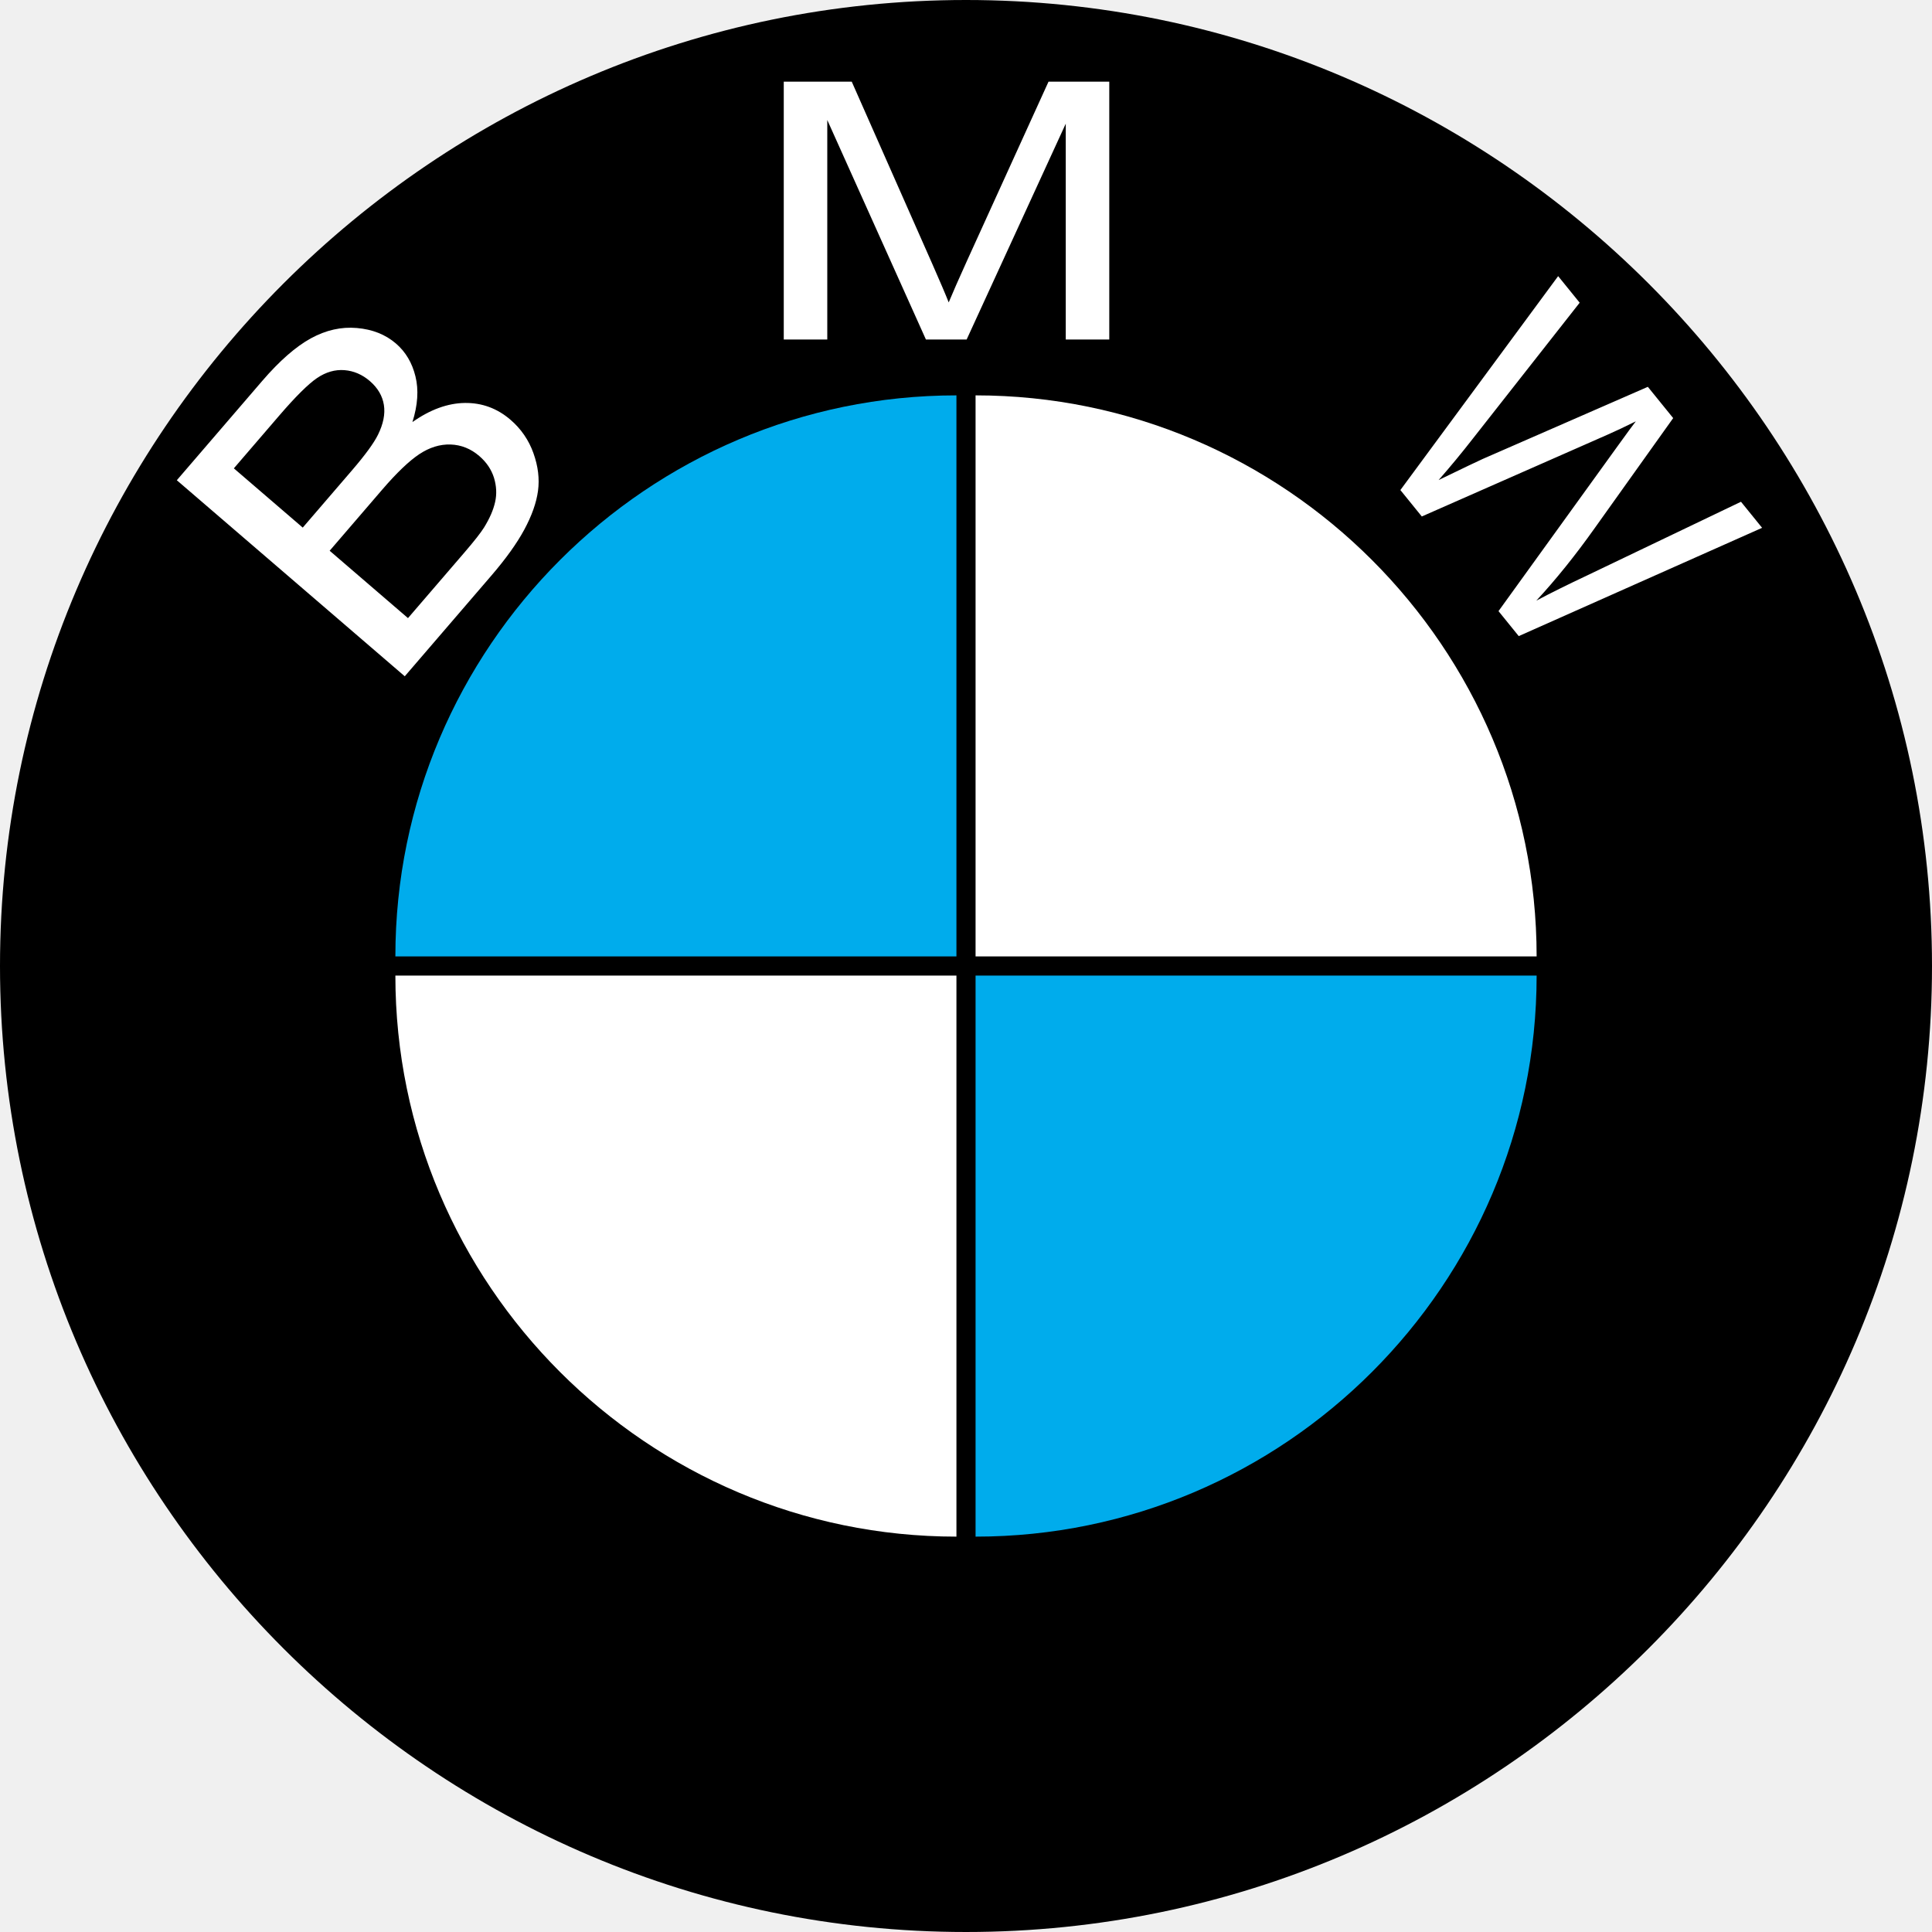
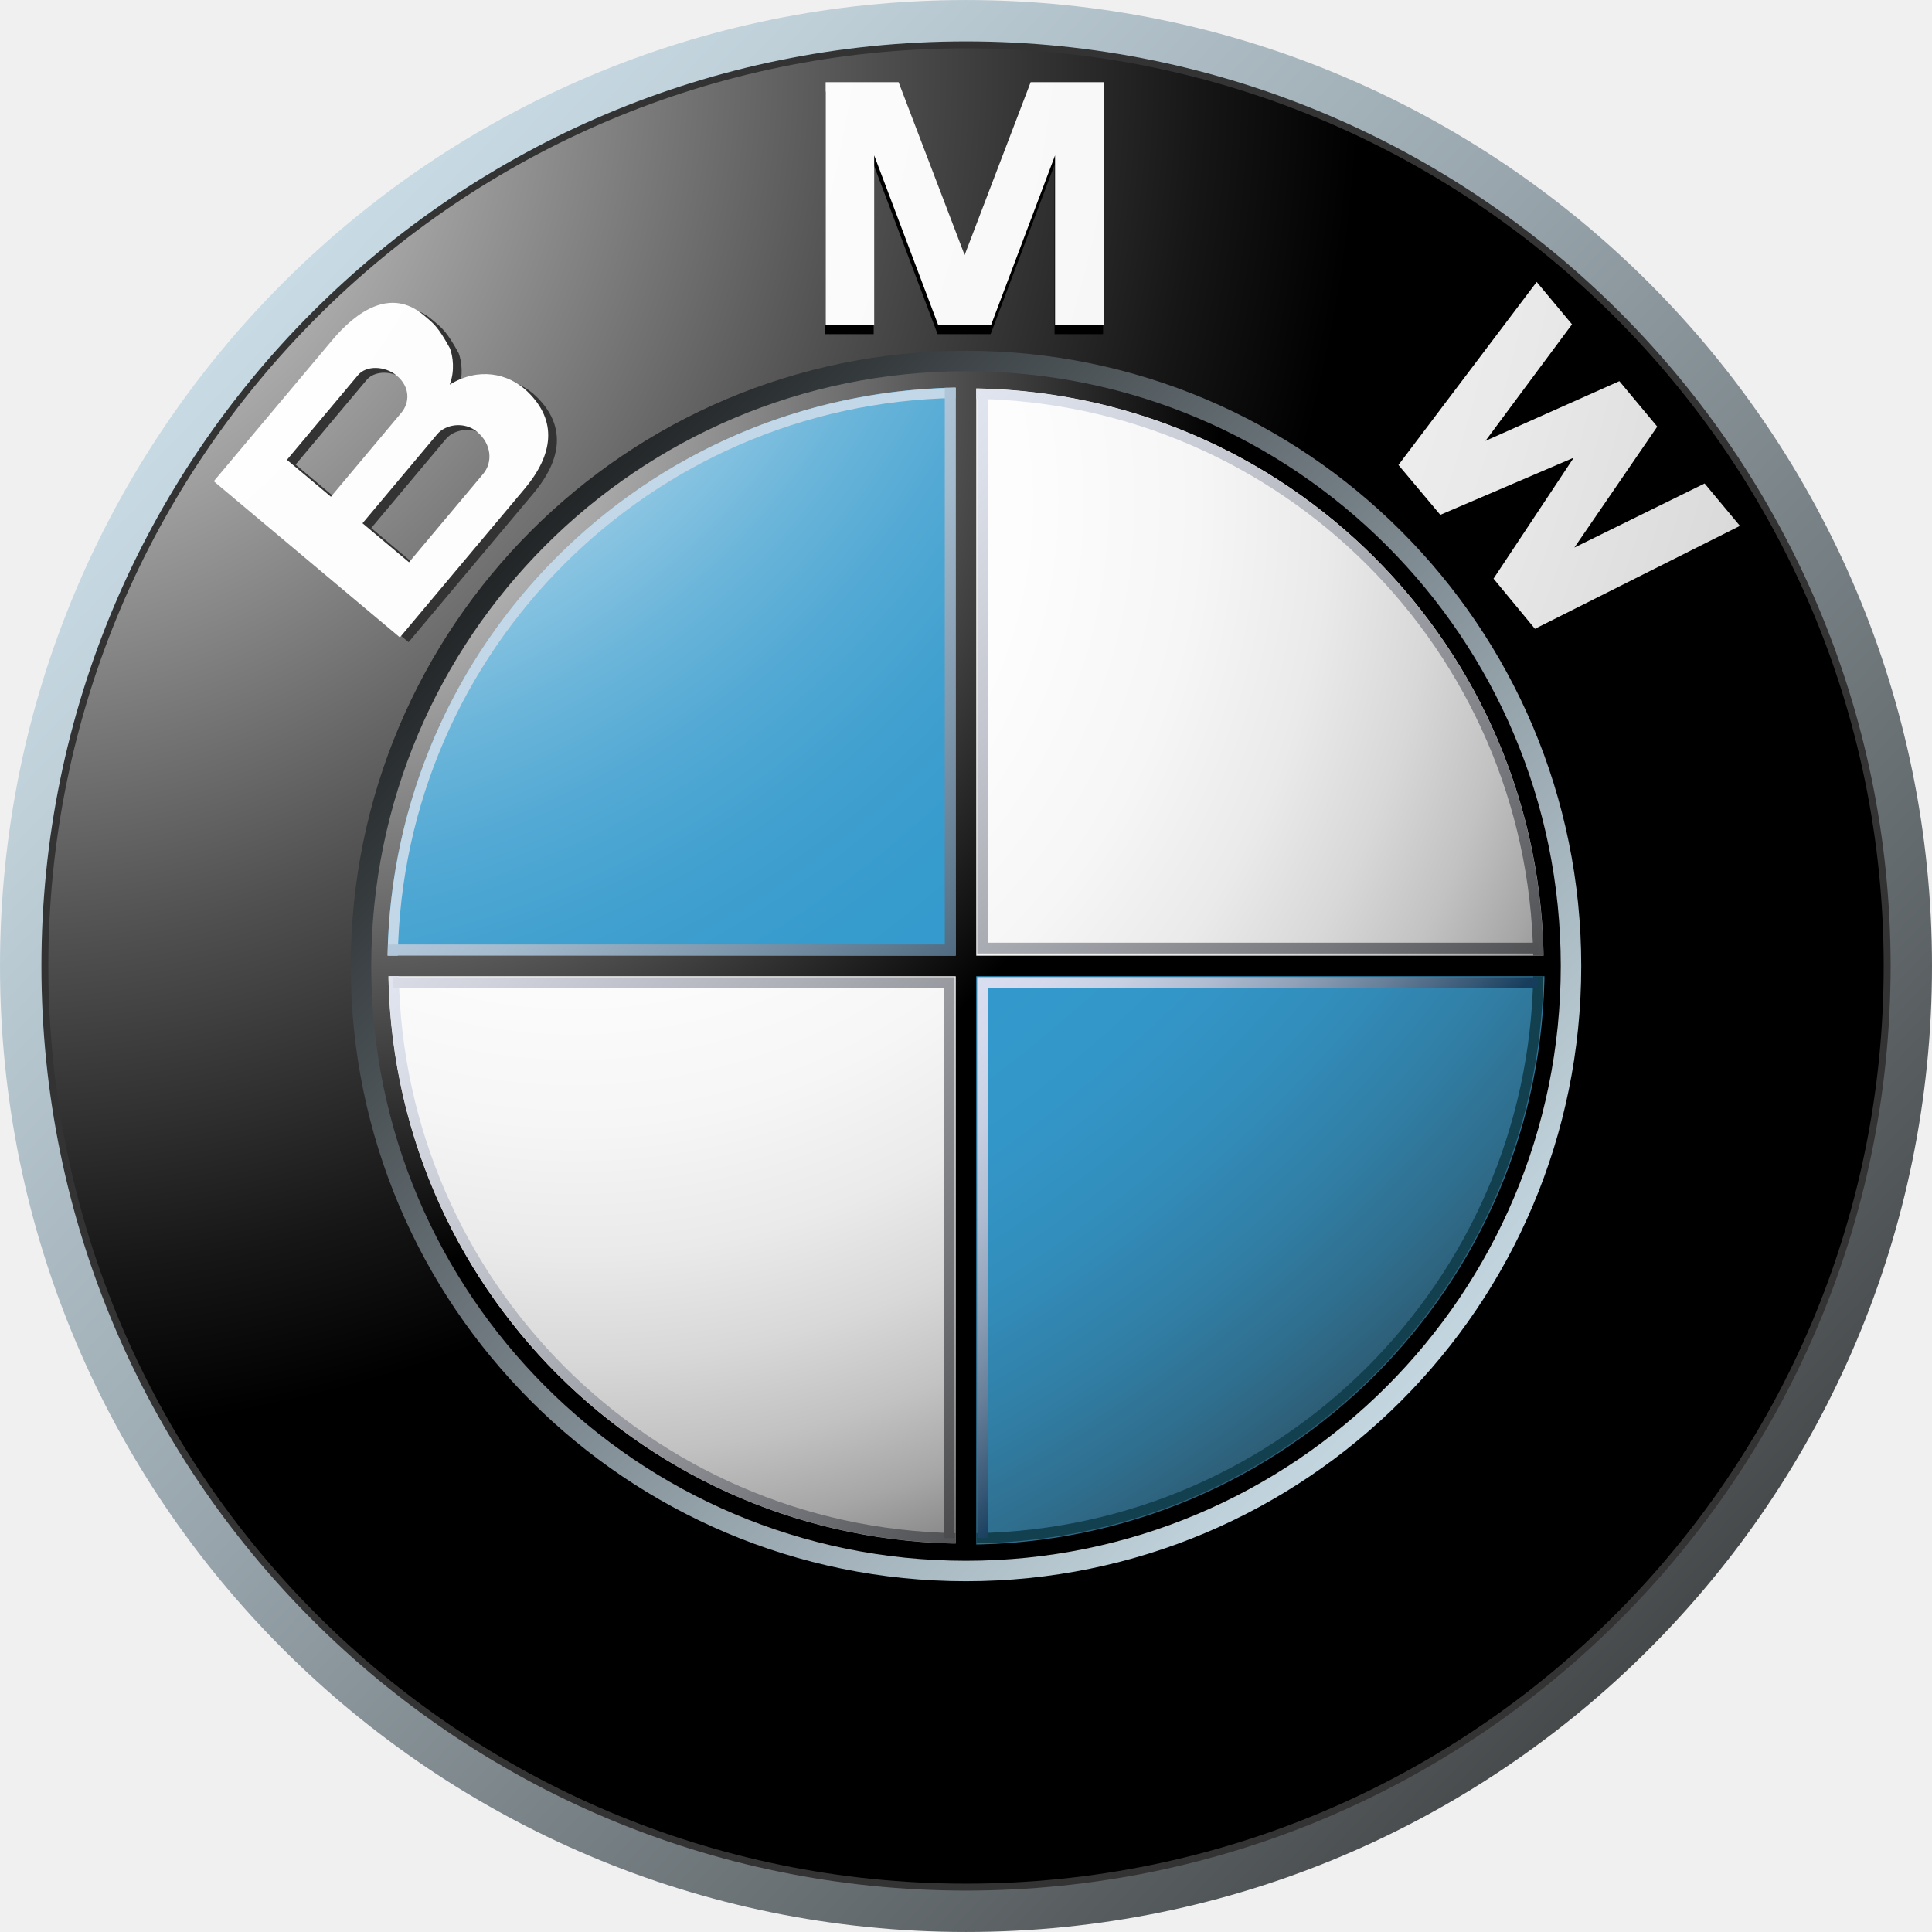
- <svg xmlns="http://www.w3.org/2000/svg" width="2500" height="2500" viewBox="0 0 439.543 439.543">
-   <path d="M219.772 0c121.046 0 219.771 98.725 219.771 219.771 0 121.047-98.725 219.771-219.771 219.771S0 340.818 0 219.771C0 98.725 98.726 0 219.772 0z" fill-rule="evenodd" clip-rule="evenodd" />
-   <path d="M92.087 153.86l-51.859-44.604 19.419-22.578c3.952-4.594 7.651-7.821 11.075-9.701 3.446-1.883 6.932-2.664 10.467-2.353 3.521.301 6.491 1.466 8.882 3.522 2.209 1.9 3.695 4.397 4.446 7.48.765 3.069.526 6.545-.687 10.398 4.049-2.852 8.017-4.289 11.912-4.349 3.908-.05 7.371 1.223 10.39 3.819a17.765 17.765 0 0 1 5.233 7.618c1.064 2.986 1.404 5.839 1.034 8.566-.37 2.727-1.417 5.653-3.102 8.784-1.686 3.132-4.178 6.617-7.479 10.455L92.087 153.86zm-23.21-33.828l11.19-13.01c3.024-3.517 4.999-6.228 5.926-8.111 1.214-2.463 1.671-4.728 1.343-6.789-.329-2.06-1.392-3.876-3.204-5.435-1.714-1.475-3.645-2.307-5.769-2.476-2.146-.165-4.221.438-6.221 1.788-2.012 1.364-4.88 4.208-8.604 8.537l-10.335 12.017 15.674 13.479zm23.943 20.593l12.877-14.971c2.216-2.577 3.686-4.457 4.42-5.63 1.288-2.083 2.13-4.016 2.526-5.818.409-1.794.311-3.633-.258-5.511-.593-1.875-1.693-3.527-3.347-4.95-1.931-1.662-4.104-2.532-6.529-2.618-2.412-.077-4.788.657-7.127 2.205-2.313 1.542-5.133 4.234-8.422 8.058l-11.961 13.907 17.821 15.328zM178.311 77.237v-58.66h15.465l18.357 41.533c1.698 3.866 2.945 6.761 3.704 8.687.885-2.131 2.258-5.273 4.136-9.41l18.573-40.81h13.821v58.66h-9.9v-49.1l-22.548 49.1h-9.268l-22.44-49.934v49.934h-9.9zM318.596 111.49l35.893-48.668 4.898 6.045-24.308 30.931a207.258 207.258 0 0 1-7.785 9.418c5.783-2.797 9.116-4.398 10.036-4.801l37.566-16.409 5.764 7.113-17.85 25.027c-4.413 6.22-8.847 11.721-13.285 16.503 3.323-1.765 7.231-3.695 11.686-5.795l34.874-16.701 4.806 5.93-55.367 24.636-4.604-5.683 27.037-37.454c2.263-3.139 3.663-5.046 4.202-5.723-2.466 1.223-4.596 2.228-6.396 3.017l-42.294 18.626-4.873-6.012z" fill="#fff" />
-   <path d="M349.594 221.948c0 70.306-57.34 127.646-127.646 127.646V221.948h127.646z" fill-rule="evenodd" clip-rule="evenodd" fill="#00acec" />
-   <path d="M349.594 217.595c0-70.305-57.34-127.646-127.646-127.646v127.646h127.646z" fill-rule="evenodd" clip-rule="evenodd" fill="#fff" />
-   <path d="M89.95 217.595c0-70.305 57.34-127.646 127.646-127.646v127.646H89.95z" fill-rule="evenodd" clip-rule="evenodd" fill="#00acec" />
-   <path d="M89.95 221.948c0 70.306 57.34 127.646 127.646 127.646V221.948H89.95z" fill-rule="evenodd" clip-rule="evenodd" fill="#fff" />
+ <svg xmlns="http://www.w3.org/2000/svg" xmlns:xlink="http://www.w3.org/1999/xlink" height="2500" viewBox="0 0 1013.718 1013.696" width="2500">
+   <linearGradient id="e" gradientUnits="userSpaceOnUse" x1="-74.197" x2="1001.25" y1="-54.648" y2="984.588">
+     <stop offset="0" stop-color="#dff4ff" />
+     <stop offset=".098" stop-color="#d6eaf5" />
+     <stop offset=".268" stop-color="#bfd0d9" />
+     <stop offset=".488" stop-color="#98a5ac" />
+     <stop offset=".747" stop-color="#646b6e" />
+     <stop offset="1" stop-color="#2b2b2b" />
+   </linearGradient>
+   <radialGradient id="f" cx="-6.317" cy="33.522" gradientUnits="userSpaceOnUse" r="720.108">
+     <stop offset="0" stop-color="#fff" />
+     <stop offset=".306" stop-color="#a8a8a8" />
+     <stop offset=".646" stop-color="#4f4f4f" />
+     <stop offset=".885" stop-color="#161616" />
+     <stop offset="1" />
+   </radialGradient>
+   <linearGradient id="g" gradientTransform="rotate(180 465.488 584.653)" gradientUnits="userSpaceOnUse" x1="54.041" x2="738.989" y1="304.847" y2="966.733">
+     <stop offset="0" stop-color="#dff4ff" />
+     <stop offset=".086" stop-color="#d6eaf5" />
+     <stop offset=".233" stop-color="#bed0d9" />
+     <stop offset=".424" stop-color="#96a4ac" />
+     <stop offset=".652" stop-color="#5f686d" />
+     <stop offset=".907" stop-color="#1a1d1e" />
+     <stop offset="1" />
+   </linearGradient>
+   <linearGradient id="a">
+     <stop offset="0" stop-color="#fff" />
+     <stop offset=".31" stop-color="#fdfdfd" />
+     <stop offset=".451" stop-color="#f6f6f6" />
+     <stop offset=".557" stop-color="#e9e9e9" />
+     <stop offset=".646" stop-color="#d7d7d7" />
+     <stop offset=".724" stop-color="#bfbfbf" />
+     <stop offset=".794" stop-color="#a2a2a2" />
+     <stop offset=".859" stop-color="gray" />
+     <stop offset=".92" stop-color="#575757" />
+     <stop offset=".975" stop-color="#2b2b2b" />
+     <stop offset="1" stop-color="#141414" />
+   </linearGradient>
+   <radialGradient id="h" cx="-135.647" cy="-39.812" gradientUnits="userSpaceOnUse" r="1730.313" xlink:href="#a" />
+   <radialGradient id="i" cx="-135.723" cy="-39.812" gradientUnits="userSpaceOnUse" r="1730.461" xlink:href="#a" />
+   <radialGradient id="j" cx="-135.817" cy="-40.32" gradientUnits="userSpaceOnUse" r="1731.787" xlink:href="#a" />
+   <linearGradient id="b">
+     <stop offset="0" stop-color="#e6e6e6" />
+     <stop offset=".104" stop-color="#d6d6d6" />
+     <stop offset=".307" stop-color="#adadad" />
+     <stop offset=".588" stop-color="#6c6c6c" />
+     <stop offset=".933" stop-color="#121212" />
+     <stop offset="1" />
+   </linearGradient>
+   <radialGradient id="k" cx="174.253" cy="200.075" gradientUnits="userSpaceOnUse" r="466.718" xlink:href="#b" />
+   <radialGradient id="l" cx="301.906" cy="262.848" gradientUnits="userSpaceOnUse" r="678.742">
+     <stop offset="0" stop-color="#fff" />
+     <stop offset=".344" stop-color="#fdfdfd" />
+     <stop offset=".481" stop-color="#f6f6f6" />
+     <stop offset=".582" stop-color="#eaeaea" />
+     <stop offset=".665" stop-color="#d8d8d8" />
+     <stop offset=".737" stop-color="#c2c2c2" />
+     <stop offset=".802" stop-color="#a6a6a6" />
+     <stop offset=".86" stop-color="#848484" />
+     <stop offset=".913" stop-color="#5f5f5f" />
+     <stop offset=".949" stop-color="#404040" />
+     <stop offset=".957" stop-color="#404040" />
+     <stop offset="1" stop-color="#404040" />
+     <stop offset="1" />
+   </radialGradient>
+   <linearGradient id="c">
+     <stop offset=".169" stop-color="#fff" />
+     <stop offset=".196" stop-color="#e0eff7" />
+     <stop offset=".241" stop-color="#b2d9ec" />
+     <stop offset=".287" stop-color="#8bc5e2" />
+     <stop offset=".335" stop-color="#6bb5da" />
+     <stop offset=".384" stop-color="#52a9d4" />
+     <stop offset=".436" stop-color="#41a0cf" />
+     <stop offset=".491" stop-color="#369bcd" />
+     <stop offset=".556" stop-color="#39c" />
+     <stop offset=".606" stop-color="#3396c8" />
+     <stop offset=".655" stop-color="#328ebc" />
+     <stop offset=".705" stop-color="#3180a8" />
+     <stop offset=".754" stop-color="#2f6d8c" />
+     <stop offset=".803" stop-color="#2d5468" />
+     <stop offset=".851" stop-color="#2a373d" />
+     <stop offset=".871" stop-color="#292929" />
+   </linearGradient>
+   <radialGradient id="m" cx="102.618" cy="5.56" gradientUnits="userSpaceOnUse" r="1202.06" xlink:href="#c" />
+   <radialGradient id="n" cx="102.618" cy="5.551" gradientUnits="userSpaceOnUse" r="1202.037" xlink:href="#c" />
+   <radialGradient id="o" cx="180.627" cy="205.954" gradientUnits="userSpaceOnUse" r="457.773" xlink:href="#b" />
+   <linearGradient id="d">
+     <stop offset="0" stop-color="#f0f4ff" />
+     <stop offset=".109" stop-color="#ebeff9" />
+     <stop offset=".247" stop-color="#dce0ea" />
+     <stop offset=".403" stop-color="#c4c7cf" />
+     <stop offset=".57" stop-color="#a2a4ab" />
+     <stop offset=".747" stop-color="#76777c" />
+     <stop offset=".929" stop-color="#414243" />
+     <stop offset="1" stop-color="#2b2b2b" />
+   </linearGradient>
+   <linearGradient id="p" gradientUnits="userSpaceOnUse" x1="446.835" x2="893.254" xlink:href="#d" y1="91.655" y2="523.042" />
+   <linearGradient id="q" gradientUnits="userSpaceOnUse" x1="84.488" x2="530.914" xlink:href="#d" y1="455.87" y2="887.265" />
+   <linearGradient id="r" gradientUnits="userSpaceOnUse" x1="300.459" x2="531.948" y1="302.041" y2="525.736">
+     <stop offset="0" stop-color="#c2d7e8" />
+     <stop offset=".134" stop-color="#bacfe1" />
+     <stop offset=".343" stop-color="#a4bacd" />
+     <stop offset=".6" stop-color="#8098ac" />
+     <stop offset=".894" stop-color="#4e697f" />
+     <stop offset="1" stop-color="#3a566d" />
+   </linearGradient>
+   <linearGradient id="s" gradientUnits="userSpaceOnUse" x1="184.524" x2="626.457" y1="356.854" y2="783.908">
+     <stop offset="0" stop-color="#f0f4ff" />
+     <stop offset=".097" stop-color="#e8ebf6" />
+     <stop offset=".257" stop-color="#d1d4dd" />
+     <stop offset=".459" stop-color="#abaeb5" />
+     <stop offset=".695" stop-color="#78797d" />
+     <stop offset=".958" stop-color="#363637" />
+     <stop offset="1" stop-color="#2b2b2b" />
+   </linearGradient>
+   <linearGradient id="t" gradientUnits="userSpaceOnUse" x1="510.257" x2="665.275" y1="515.267" y2="665.066">
+     <stop offset="0" stop-color="#d9def0" />
+     <stop offset=".123" stop-color="#d4daec" />
+     <stop offset=".263" stop-color="#c7cfe2" />
+     <stop offset=".411" stop-color="#b0bcd1" />
+     <stop offset=".566" stop-color="#90a1b8" />
+     <stop offset=".725" stop-color="#677f99" />
+     <stop offset=".885" stop-color="#355674" />
+     <stop offset=".972" stop-color="#173d5d" />
+   </linearGradient>
+   <linearGradient id="u" gradientUnits="userSpaceOnUse" x1="351.678" x2="793.132" xlink:href="#d" y1="194.776" y2="621.366" />
+   <path d="M506.86 0C226.94 0 0 226.918 0 506.848c0 279.926 226.94 506.848 506.86 506.848 279.94 0 506.857-226.922 506.857-506.848C1013.718 226.918 786.801 0 506.86 0zm0 988.352c-265.939 0-481.495-215.574-481.495-481.504 0-265.927 215.556-481.512 481.495-481.512 265.937 0 481.511 215.584 481.511 481.512 0 265.93-215.574 481.504-481.511 481.504z" fill="url(#e)" />
+   <path d="M992.003 506.848c0 267.914-217.227 485.133-485.143 485.133-267.919 0-485.123-217.219-485.123-485.133 0-267.929 217.204-485.133 485.123-485.133 267.916 0 485.143 217.204 485.143 485.133z" fill="#333" />
+   <path d="M988.371 506.848c0 265.93-215.574 481.504-481.511 481.504-265.939 0-481.495-215.574-481.495-481.504 0-265.927 215.556-481.512 481.495-481.512 265.937 0 481.511 215.585 481.511 481.512z" fill="url(#f)" />
+   <path d="M829.676 506.848c0 178.28-144.53 322.803-322.815 322.803-178.289 0-322.819-144.522-322.819-322.803 0-178.289 144.53-322.816 322.819-322.816 178.285 0 322.815 144.528 322.815 322.816z" fill="url(#g)" />
+   <path d="M519.79 175.308l33.534-88.877v88.877h25.468V48.021h-38.274l-34.814 91.136h.331l-34.812-91.136h-38.276v127.287h25.469V86.431l33.533 88.877zM869.313 232.384l-43.515 63.447 68.348-33.615 18.538 22.231-107.569 54.012-21.736-26.315 41.698-62.869-.247-.31-69.357 29.686-21.984-26.138 72.532-96.044 18.542 22.243-45.417 61.159 70.287-31.349z" />
+   <path d="M281.427 208.068c-10.251-9.951-26.069-12.951-40.939-3.733 2.847-7.363 1.691-14.858.186-19.015-6.414-11.662-8.662-13.137-13.899-17.561-17.097-14.324-35.082-2.093-47.93 13.219l-62.116 74.028 97.651 81.925 65.5-78.047c14.971-17.838 17.282-35.523 1.547-50.816zm-126.321 35.7l37.311-44.464c4.33-5.146 14.106-4.94 20.375.341 6.908 5.795 6.928 14.002 2.289 19.54l-36.896 43.95zm102.934 7.393l-38.896 46.353-24.355-20.47 39.185-46.711c4.434-5.281 14.313-6.817 20.974-1.229 7.505 6.312 8.247 15.912 3.092 22.057z" fill="#333" />
+   <path d="M520.06 170.39l33.532-88.875v88.875h25.471V43.103h-38.279l-34.811 91.133h.33l-34.812-91.133h-38.279V170.39h25.471V81.515l33.535 88.875z" fill="url(#h)" />
+   <path d="M869.563 223.844l-43.496 63.449 68.346-33.626 18.521 22.242-107.554 54.012-21.735-26.325 41.7-62.861-.245-.319-69.38 29.698-21.961-26.151 72.532-96.033 18.539 22.234-45.411 61.158 70.261-31.337z" fill="url(#i)" />
+   <path d="M276.868 205.563c-10.23-9.951-26.069-12.953-40.916-3.743 2.824-7.364 1.67-14.86.166-18.996-6.415-11.682-8.642-13.137-13.923-17.57-17.096-14.333-35.059-2.095-47.887 13.231l-62.139 74.016 97.653 81.926 65.499-78.059c14.953-17.839 17.282-35.512 1.547-50.805zm-126.317 35.698l37.307-44.453c4.312-5.155 14.086-4.949 20.376.319 6.909 5.806 6.93 14.023 2.268 19.54l-36.873 43.959zm102.952 7.393l-38.896 46.352-24.398-20.47 39.207-46.721c4.433-5.269 14.291-6.806 20.953-1.216 7.547 6.32 8.29 15.9 3.134 22.055z" fill="url(#j)" />
+   <path d="M194.788 506.852c0-172.358 139.724-312.082 312.073-312.082 172.367 0 312.072 139.724 312.072 312.082 0 172.351-139.705 312.071-312.072 312.071-172.35 0-312.073-139.72-312.073-312.071z" fill="url(#k)" />
+   <path d="M203.759 506.852c0-167.399 135.702-303.112 303.102-303.112s303.12 135.712 303.12 303.112c0 167.401-135.721 303.113-303.12 303.113S203.759 674.253 203.759 506.852z" fill="url(#l)" />
+   <path d="M203.284 506.852H506.86V203.277c-167.669 0-303.576 135.908-303.576 303.575z" fill="url(#m)" />
+   <path d="M506.86 506.852v303.579c167.667 0 303.576-135.933 303.576-303.579z" fill="url(#n)" />
+   <path d="M812.95 501.458H512.242V200.75h-10.766v300.708H200.768v10.767h300.708v300.717h10.766V512.225H812.95z" fill="url(#o)" />
+   <path d="M512.242 209.267c160.141 2.848 289.366 132.062 292.232 292.191h5.36c-2.863-163.099-134.482-294.736-297.593-297.583v5.392z" fill="url(#p)" />
+   <path d="M208.729 501.418c2.845-160.347 132.256-289.747 292.604-292.604v-5.383c-163.336 2.856-295.12 134.669-297.987 297.986h5.383z" fill="#c2d7e8" />
+   <path d="M501.476 804.433c-160.139-2.844-289.364-132.069-292.211-292.208h-5.381c2.866 163.108 134.484 294.75 297.593 297.594v-5.386z" fill="url(#q)" />
+   <path d="M804.475 512.225c-2.866 160.139-132.092 289.364-292.232 292.208v5.386c163.11-2.844 294.747-134.485 297.593-297.594z" fill="#12404f" />
+   <path d="M495.724 203.432v292.119h-292.11v5.764h297.862V203.432z" fill="url(#r)" />
+   <path d="M495.229 806.995V518.391h-289.2V512.7H500.92V806.995z" fill="url(#s)" />
+   <path d="M518.409 806.995V518.391h288.602V512.7H512.737V806.995z" fill="url(#t)" />
+   <path d="M518.409 206.011v288.602h288.602v5.682H512.737V206.011z" fill="url(#u)" />
</svg>
